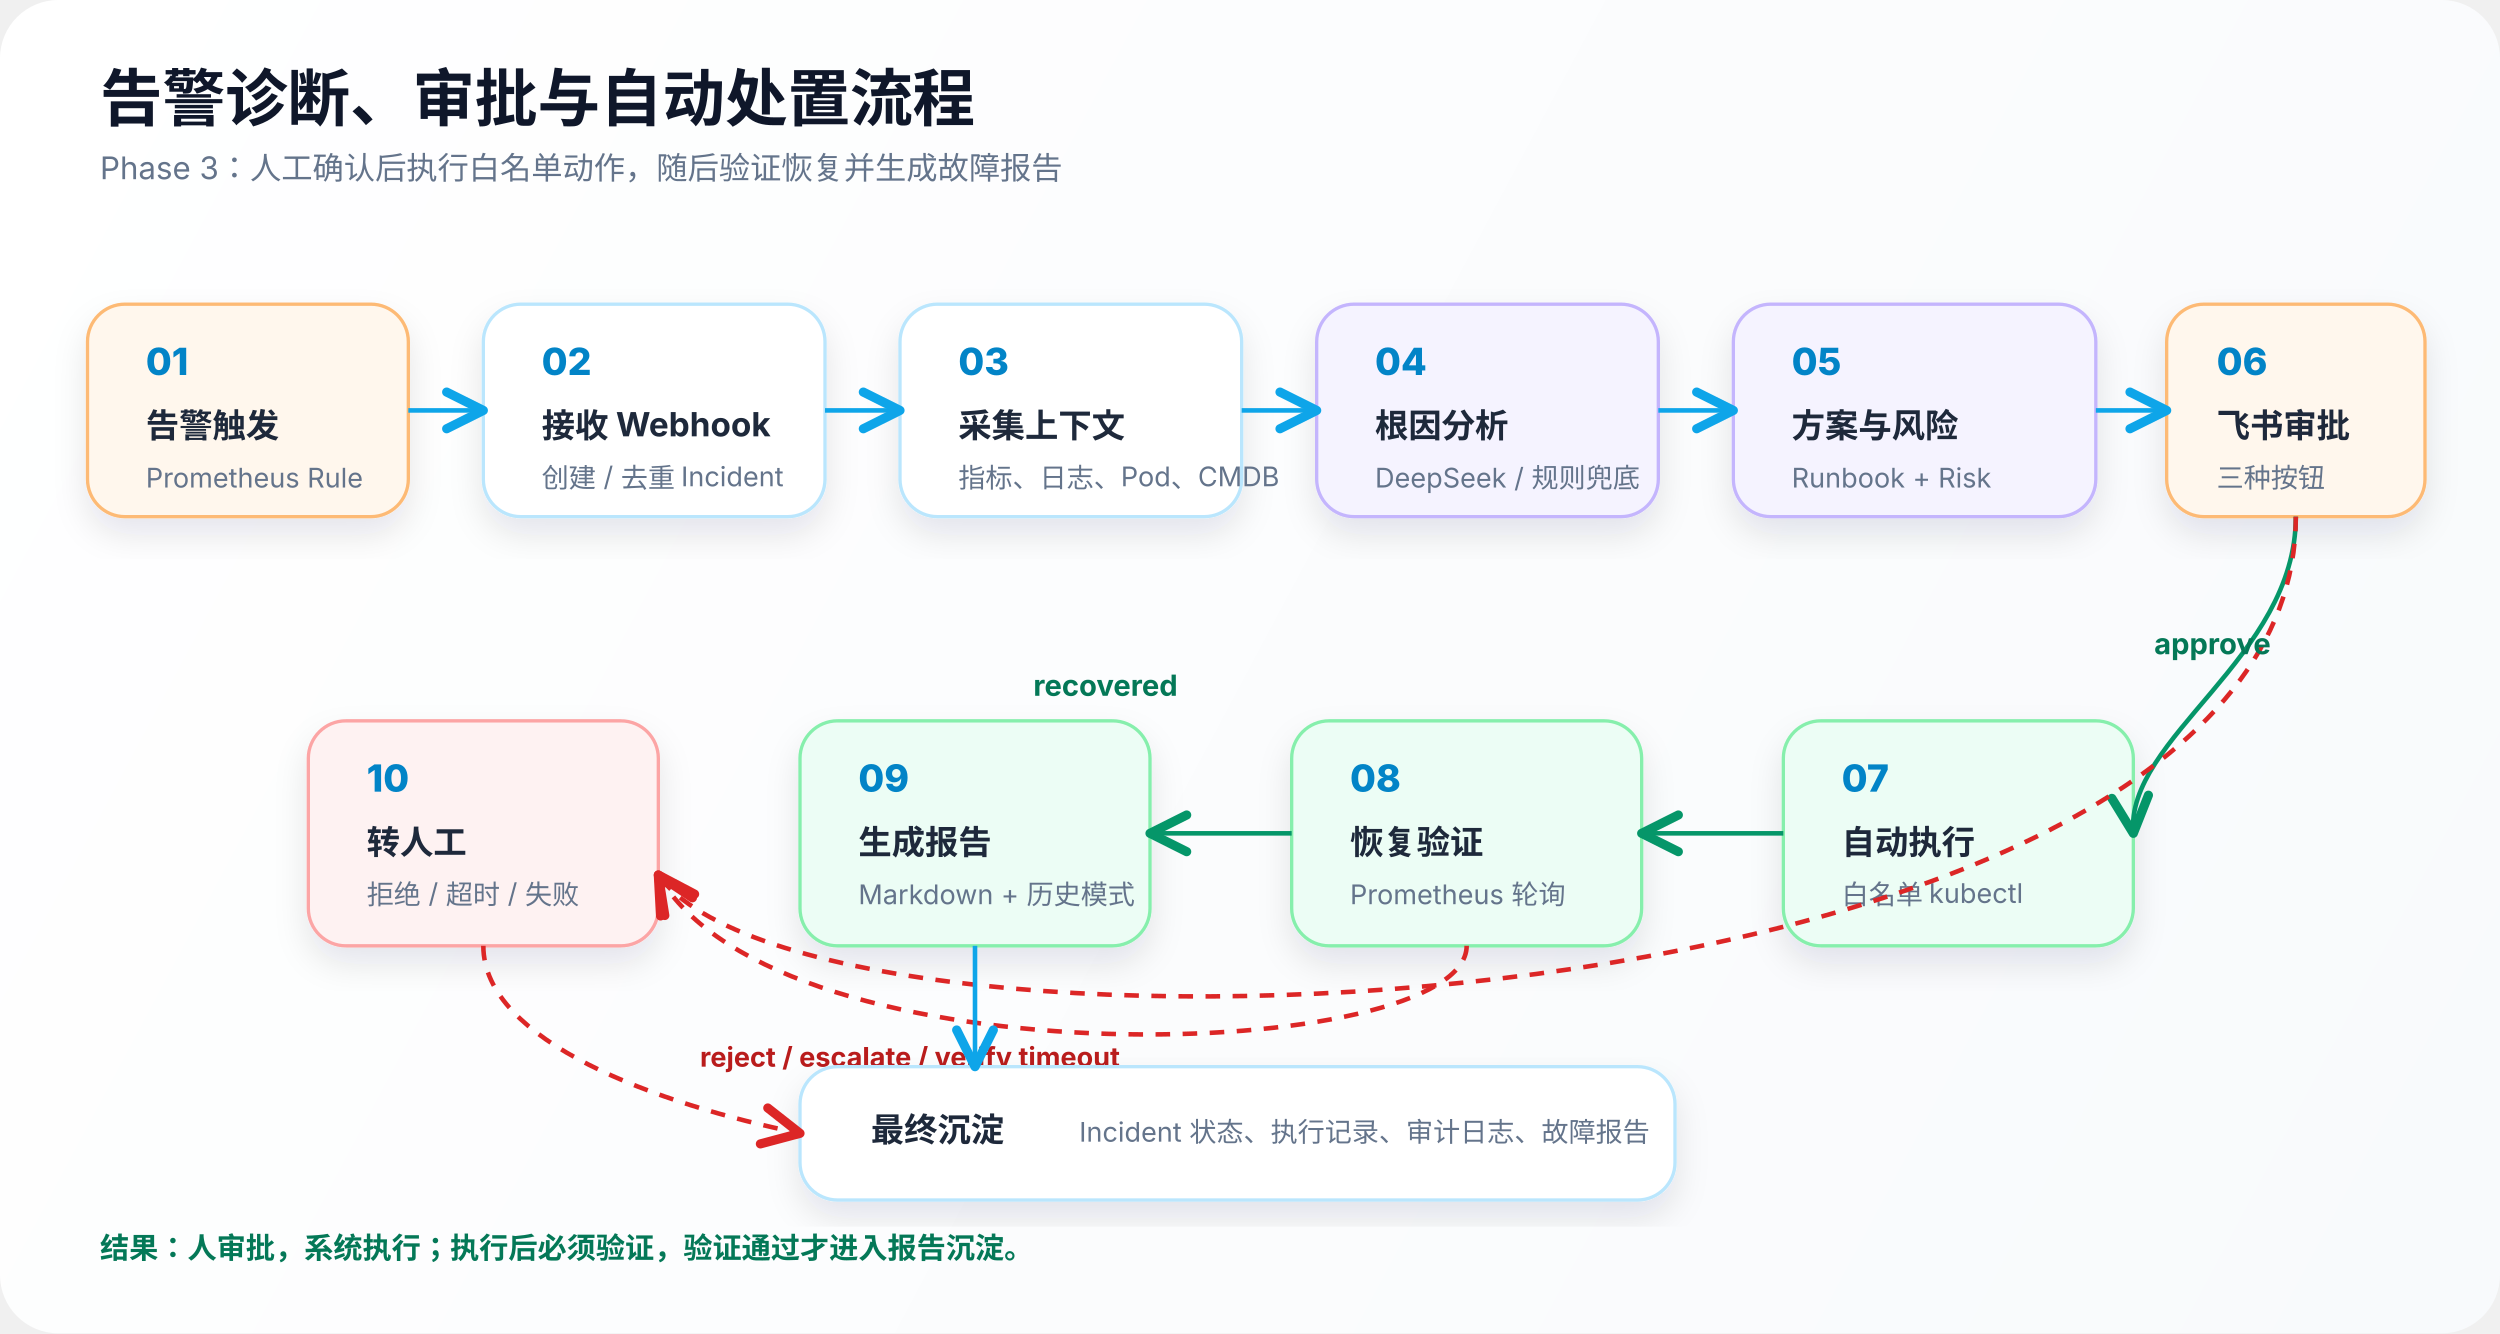
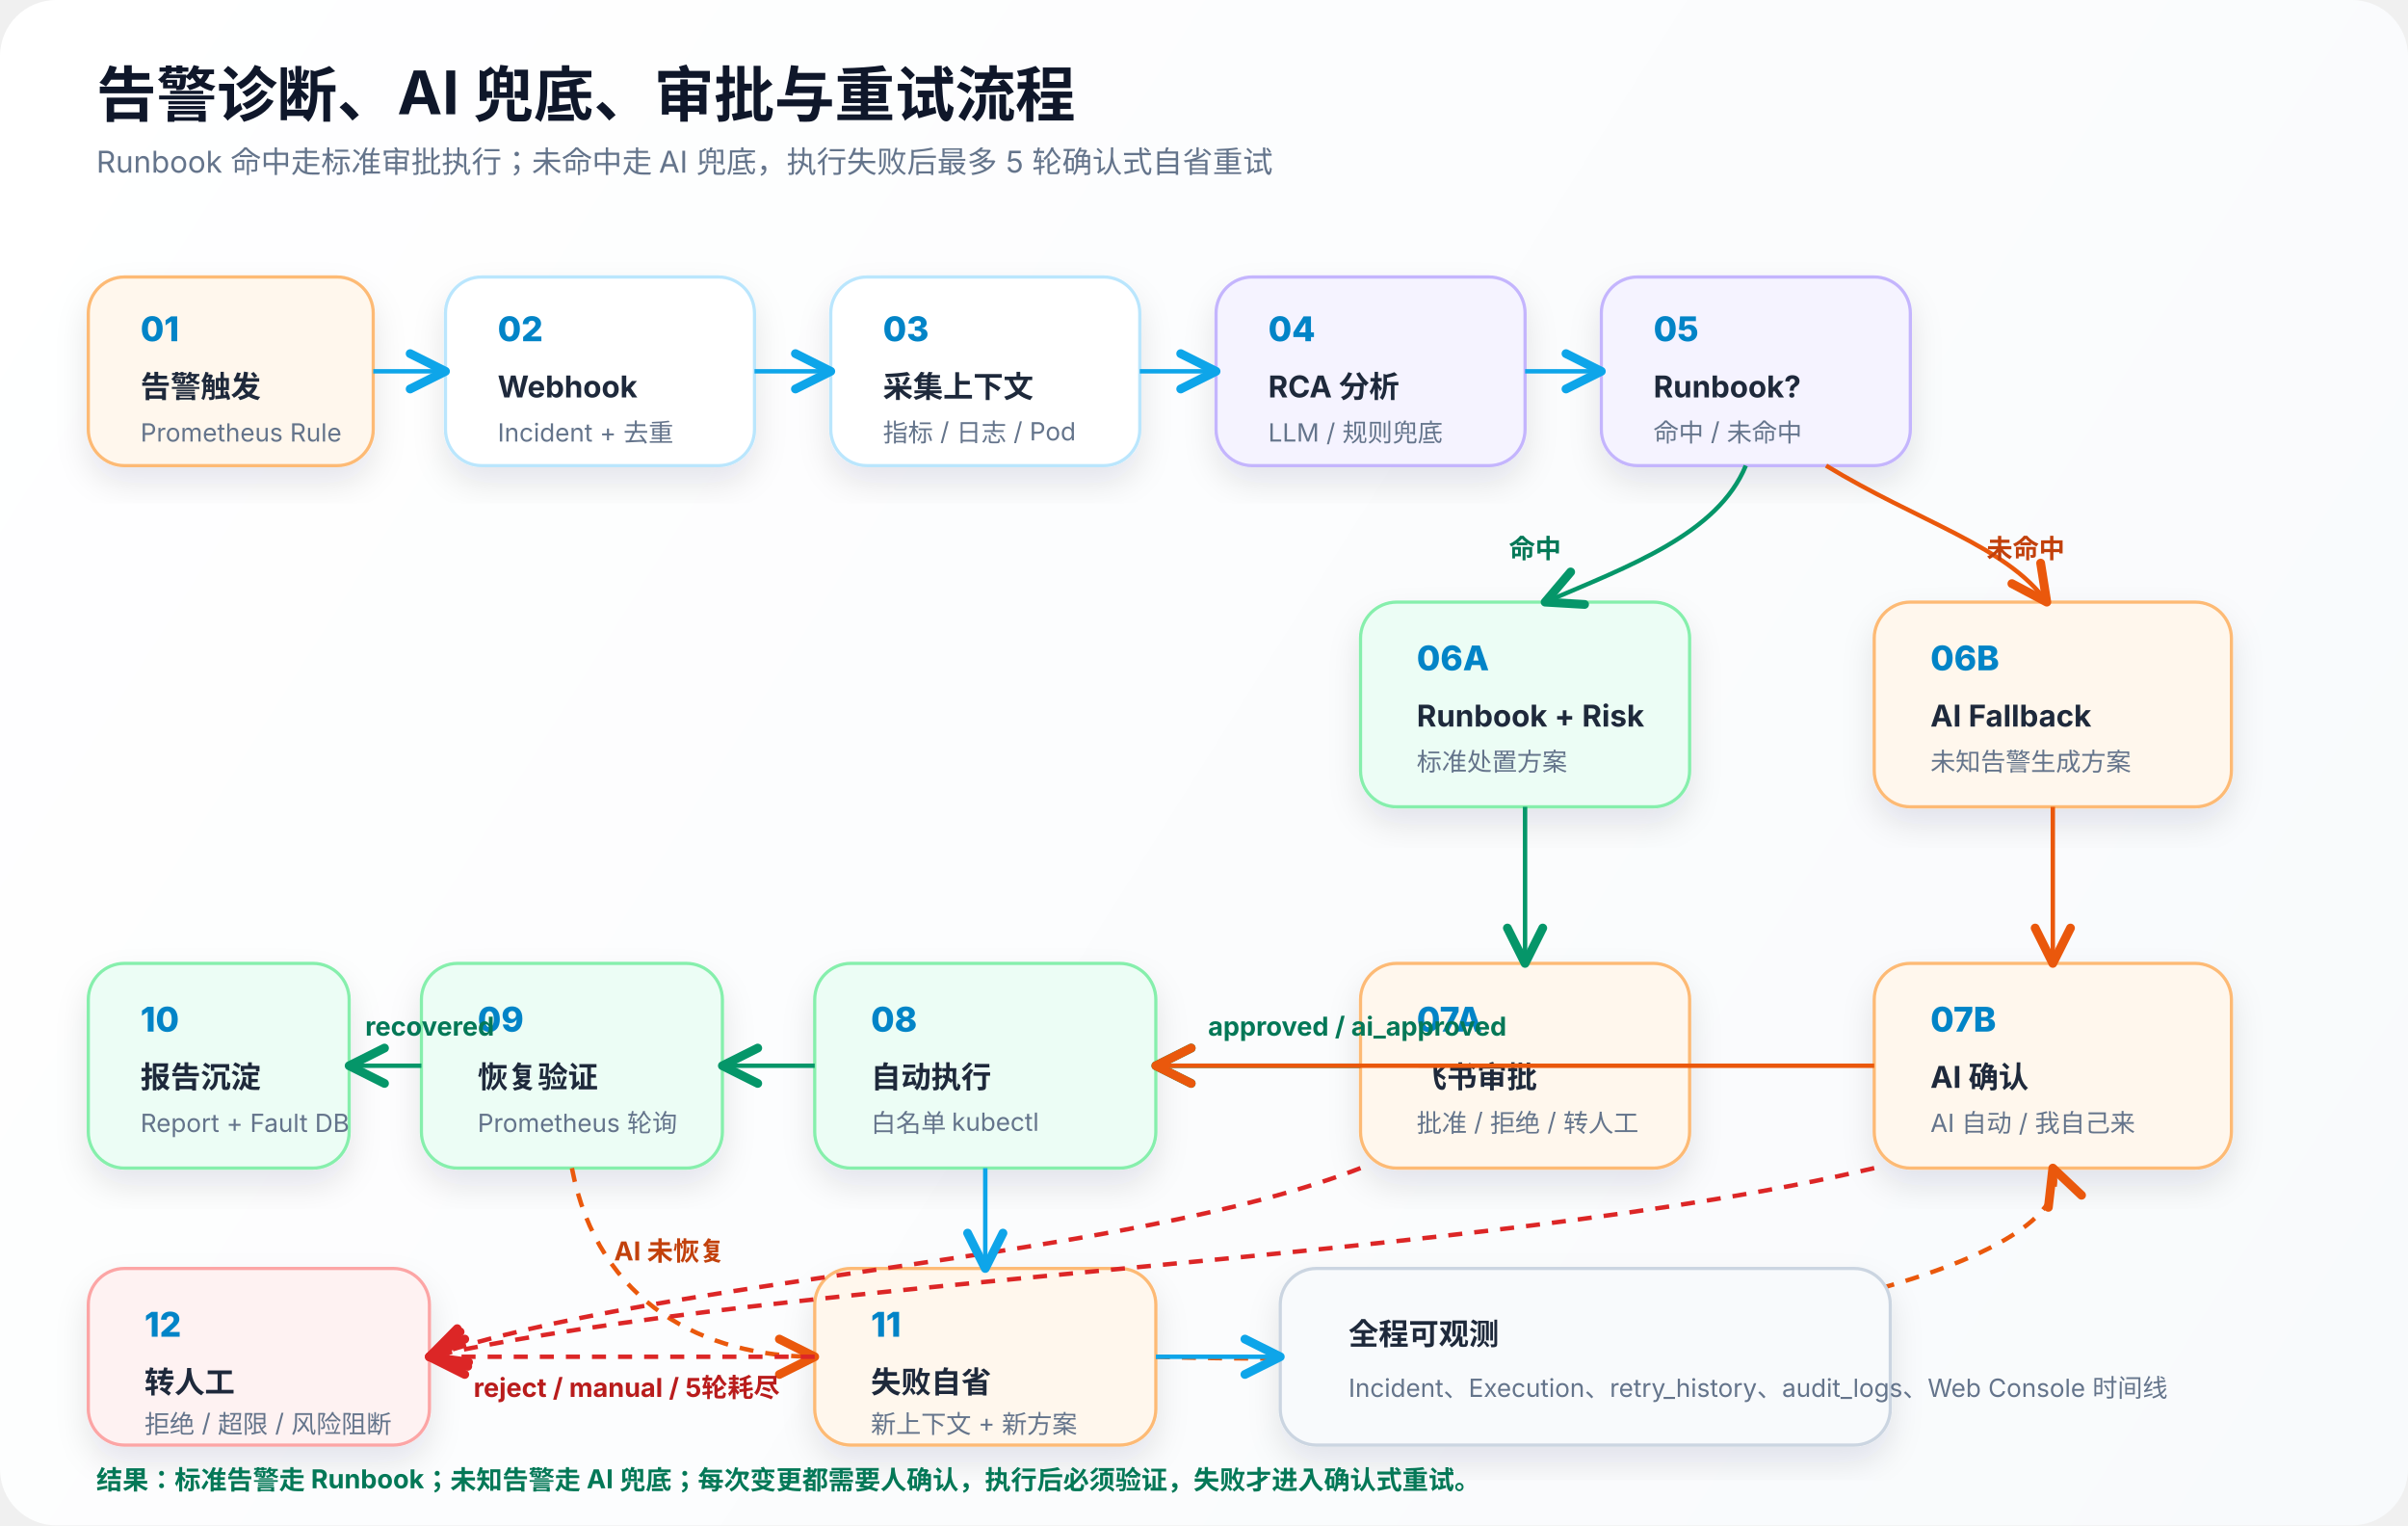
- <svg xmlns="http://www.w3.org/2000/svg" width="1200" height="640" viewBox="0 0 1200 640" fill="none" role="img" aria-labelledby="title desc">
+ <svg xmlns="http://www.w3.org/2000/svg" width="1200" height="760" viewBox="0 0 1200 760" fill="none" role="img" aria-labelledby="title desc">
  <defs>
-     <linearGradient id="bg" x1="0" y1="0" x2="1200" y2="640" gradientUnits="userSpaceOnUse">
+     <linearGradient id="bg" x1="0" y1="0" x2="1200" y2="760" gradientUnits="userSpaceOnUse">
      <stop stop-color="#FFFFFF" />
      <stop offset="1" stop-color="#F8FAFC" />
    </linearGradient>
-     <marker id="arrow" markerWidth="12" markerHeight="12" refX="10" refY="6" orient="auto">
+     <marker id="arrowBlue" markerWidth="12" markerHeight="12" refX="10" refY="6" orient="auto">
      <path d="M2 2L10 6L2 10" stroke="#0EA5E9" stroke-width="2" stroke-linecap="round" stroke-linejoin="round" />
    </marker>
    <marker id="arrowGreen" markerWidth="12" markerHeight="12" refX="10" refY="6" orient="auto">
      <path d="M2 2L10 6L2 10" stroke="#059669" stroke-width="2" stroke-linecap="round" stroke-linejoin="round" />
+     </marker>
+     <marker id="arrowOrange" markerWidth="12" markerHeight="12" refX="10" refY="6" orient="auto">
+       <path d="M2 2L10 6L2 10" stroke="#EA580C" stroke-width="2" stroke-linecap="round" stroke-linejoin="round" />
    </marker>
    <marker id="arrowRed" markerWidth="12" markerHeight="12" refX="10" refY="6" orient="auto">
      <path d="M2 2L10 6L2 10" stroke="#DC2626" stroke-width="2" stroke-linecap="round" stroke-linejoin="round" />
    </marker>
    <filter id="shadow" x="-20%" y="-20%" width="140%" height="140%">
      <feDropShadow dx="0" dy="8" stdDeviation="8" flood-color="#0F172A" flood-opacity="0.10" />
    </filter>
    <style>
      .title { font: 700 30px -apple-system, BlinkMacSystemFont, "Segoe UI", sans-serif; fill: #0F172A; }
      .subtitle { font: 400 15px -apple-system, BlinkMacSystemFont, "Segoe UI", sans-serif; fill: #64748B; }
      .step { fill: #FFFFFF; stroke: #BAE6FD; stroke-width: 1.6; filter: url(#shadow); }
-       .step-warn { fill: #FFF7ED; stroke: #FDBA74; }
-       .step-ok { fill: #ECFDF5; stroke: #86EFAC; }
-       .step-purple { fill: #F5F3FF; stroke: #C4B5FD; }
-       .step-red { fill: #FEF2F2; stroke: #FCA5A5; }
-       .label { font: 700 16px -apple-system, BlinkMacSystemFont, "Segoe UI", sans-serif; fill: #1E293B; }
-       .small { font: 400 13px -apple-system, BlinkMacSystemFont, "Segoe UI", sans-serif; fill: #64748B; }
-       .tiny { font: 400 12px -apple-system, BlinkMacSystemFont, "Segoe UI", sans-serif; fill: #64748B; }
-       .num { font: 800 18px -apple-system, BlinkMacSystemFont, "Segoe UI", sans-serif; fill: #0284C7; }
-       .arrow { stroke: #0EA5E9; stroke-width: 2.2; marker-end: url(#arrow); fill: none; }
+       .warn { fill: #FFF7ED; stroke: #FDBA74; }
+       .ok { fill: #ECFDF5; stroke: #86EFAC; }
+       .purple { fill: #F5F3FF; stroke: #C4B5FD; }
+       .red { fill: #FEF2F2; stroke: #FCA5A5; }
+       .slate { fill: #F8FAFC; stroke: #CBD5E1; }
+       .label { font: 700 15px -apple-system, BlinkMacSystemFont, "Segoe UI", sans-serif; fill: #1E293B; }
+       .small { font: 400 12.5px -apple-system, BlinkMacSystemFont, "Segoe UI", sans-serif; fill: #64748B; }
+       .tiny { font: 400 11.5px -apple-system, BlinkMacSystemFont, "Segoe UI", sans-serif; fill: #64748B; }
+       .num { font: 800 17px -apple-system, BlinkMacSystemFont, "Segoe UI", sans-serif; fill: #0284C7; }
+       .arrow-blue { stroke: #0EA5E9; stroke-width: 2.2; marker-end: url(#arrowBlue); fill: none; }
      .arrow-green { stroke: #059669; stroke-width: 2.2; marker-end: url(#arrowGreen); fill: none; }
+       .arrow-orange { stroke: #EA580C; stroke-width: 2.2; marker-end: url(#arrowOrange); fill: none; }
      .arrow-red { stroke: #DC2626; stroke-width: 2.2; marker-end: url(#arrowRed); fill: none; }
      .dash { stroke-dasharray: 7 6; }
-       .result { font: 700 14px -apple-system, BlinkMacSystemFont, "Segoe UI", sans-serif; fill: #047857; }
+       .result { font: 700 13px -apple-system, BlinkMacSystemFont, "Segoe UI", sans-serif; fill: #047857; }
      .danger { font: 700 13px -apple-system, BlinkMacSystemFont, "Segoe UI", sans-serif; fill: #B91C1C; }
+       .hint { font: 700 13px -apple-system, BlinkMacSystemFont, "Segoe UI", sans-serif; fill: #C2410C; }
    </style>
  </defs>
-   <rect width="1200" height="640" rx="28" fill="url(#bg)" />
-   <text x="48" y="58" class="title">告警诊断、审批与自动处置流程</text>
-   <text x="48" y="86" class="subtitle">Phase 3：人工确认后执行白名单动作，随后验证恢复并生成故障报告</text>
-   <rect x="42" y="146" width="154" height="102" rx="18" class="step step-warn" />
-   <text x="70" y="180" class="num">01</text>
-   <text x="70" y="210" class="label">告警触发</text>
-   <text x="70" y="234" class="small">Prometheus Rule</text>
-   <rect x="232" y="146" width="164" height="102" rx="18" class="step" />
-   <text x="260" y="180" class="num">02</text>
-   <text x="260" y="210" class="label">接收 Webhook</text>
-   <text x="260" y="234" class="small">创建 / 去重 Incident</text>
-   <rect x="432" y="146" width="164" height="102" rx="18" class="step" />
-   <text x="460" y="180" class="num">03</text>
-   <text x="460" y="210" class="label">采集上下文</text>
-   <text x="460" y="234" class="small">指标、日志、Pod、CMDB</text>
-   <rect x="632" y="146" width="164" height="102" rx="18" class="step step-purple" />
-   <text x="660" y="180" class="num">04</text>
-   <text x="660" y="210" class="label">根因分析</text>
-   <text x="660" y="234" class="small">DeepSeek / 规则兜底</text>
-   <rect x="832" y="146" width="174" height="102" rx="18" class="step step-purple" />
-   <text x="860" y="180" class="num">05</text>
-   <text x="860" y="210" class="label">方案与风险</text>
-   <text x="860" y="234" class="small">Runbook + Risk</text>
-   <rect x="1040" y="146" width="124" height="102" rx="18" class="step step-warn" />
-   <text x="1064" y="180" class="num">06</text>
-   <text x="1064" y="210" class="label">飞书审批</text>
-   <text x="1064" y="234" class="small">三种按钮</text>
-   <path d="M196 197H232" class="arrow" />
-   <path d="M396 197H432" class="arrow" />
-   <path d="M596 197H632" class="arrow" />
-   <path d="M796 197H832" class="arrow" />
-   <path d="M1006 197H1040" class="arrow" />
-   <rect x="856" y="346" width="168" height="108" rx="18" class="step step-ok" />
-   <text x="884" y="380" class="num">07</text>
-   <text x="884" y="410" class="label">自动执行</text>
-   <text x="884" y="434" class="small">白名单 kubectl</text>
-   <rect x="620" y="346" width="168" height="108" rx="18" class="step step-ok" />
-   <text x="648" y="380" class="num">08</text>
-   <text x="648" y="410" class="label">恢复验证</text>
-   <text x="648" y="434" class="small">Prometheus 轮询</text>
-   <rect x="384" y="346" width="168" height="108" rx="18" class="step step-ok" />
-   <text x="412" y="380" class="num">09</text>
-   <text x="412" y="410" class="label">生成报告</text>
-   <text x="412" y="434" class="small">Markdown + 历史模式</text>
-   <rect x="148" y="346" width="168" height="108" rx="18" class="step step-red" />
-   <text x="176" y="380" class="num">10</text>
-   <text x="176" y="410" class="label">转人工</text>
-   <text x="176" y="434" class="small">拒绝 / 超时 / 失败</text>
-   <path d="M1102 248C1102 316 1020 354 1024 400" class="arrow-green" />
-   <path d="M856 400H788" class="arrow-green" />
-   <path d="M620 400H552" class="arrow-green" />
-   <path d="M1102 248C1102 498 392 526 316 420" class="arrow-red dash" />
-   <path d="M704 454C704 510 374 522 316 420" class="arrow-red dash" />
-   <text x="1034" y="314" class="result">approve</text>
-   <text x="496" y="334" class="result">recovered</text>
-   <text x="336" y="512" class="danger">reject / escalate / verify timeout</text>
-   <rect x="384" y="512" width="420" height="64" rx="18" class="step" />
-   <text x="418" y="548" class="label">最终沉淀</text>
-   <text x="518" y="548" class="small">Incident 状态、执行记录、审计日志、故障报告</text>
-   <path d="M468 454V512" class="arrow" />
-   <path d="M232 454C232 500 316 530 384 544" class="arrow-red dash" />
-   <text x="48" y="604" class="result">结果：人审批，系统执行；执行后必须验证，验证通过才进入报告沉淀。</text>
+   <rect width="1200" height="760" rx="28" fill="url(#bg)" />
+   <text x="48" y="58" class="title">告警诊断、AI 兜底、审批与重试流程</text>
+   <text x="48" y="86" class="subtitle">Runbook 命中走标准审批执行；未命中走 AI 兜底，执行失败后最多 5 轮确认式自省重试</text>
+   <rect x="44" y="138" width="142" height="94" rx="18" class="step warn" />
+   <text x="70" y="170" class="num">01</text>
+   <text x="70" y="198" class="label">告警触发</text>
+   <text x="70" y="220" class="small">Prometheus Rule</text>
+   <rect x="222" y="138" width="154" height="94" rx="18" class="step" />
+   <text x="248" y="170" class="num">02</text>
+   <text x="248" y="198" class="label">Webhook</text>
+   <text x="248" y="220" class="small">Incident + 去重</text>
+   <rect x="414" y="138" width="154" height="94" rx="18" class="step" />
+   <text x="440" y="170" class="num">03</text>
+   <text x="440" y="198" class="label">采集上下文</text>
+   <text x="440" y="220" class="small">指标 / 日志 / Pod</text>
+   <rect x="606" y="138" width="154" height="94" rx="18" class="step purple" />
+   <text x="632" y="170" class="num">04</text>
+   <text x="632" y="198" class="label">RCA 分析</text>
+   <text x="632" y="220" class="small">LLM / 规则兜底</text>
+   <rect x="798" y="138" width="154" height="94" rx="18" class="step purple" />
+   <text x="824" y="170" class="num">05</text>
+   <text x="824" y="198" class="label">Runbook?</text>
+   <text x="824" y="220" class="small">命中 / 未命中</text>
+   <path d="M186 185H222" class="arrow-blue" />
+   <path d="M376 185H414" class="arrow-blue" />
+   <path d="M568 185H606" class="arrow-blue" />
+   <path d="M760 185H798" class="arrow-blue" />
+   <rect x="678" y="300" width="164" height="102" rx="18" class="step ok" />
+   <text x="706" y="334" class="num">06A</text>
+   <text x="706" y="362" class="label">Runbook + Risk</text>
+   <text x="706" y="384" class="small">标准处置方案</text>
+   <rect x="934" y="300" width="178" height="102" rx="18" class="step warn" />
+   <text x="962" y="334" class="num">06B</text>
+   <text x="962" y="362" class="label">AI Fallback</text>
+   <text x="962" y="384" class="small">未知告警生成方案</text>
+   <path d="M870 232C856 266 812 282 770 300" class="arrow-green" />
+   <path d="M910 232C956 260 1000 272 1020 300" class="arrow-orange" />
+   <text x="752" y="278" class="result">命中</text>
+   <text x="990" y="278" class="hint">未命中</text>
+   <rect x="678" y="480" width="164" height="102" rx="18" class="step warn" />
+   <text x="706" y="514" class="num">07A</text>
+   <text x="706" y="542" class="label">飞书审批</text>
+   <text x="706" y="564" class="small">批准 / 拒绝 / 转人工</text>
+   <rect x="934" y="480" width="178" height="102" rx="18" class="step warn" />
+   <text x="962" y="514" class="num">07B</text>
+   <text x="962" y="542" class="label">AI 确认</text>
+   <text x="962" y="564" class="small">AI 自动 / 我自己来</text>
+   <path d="M760 402V480" class="arrow-green" />
+   <path d="M1023 402V480" class="arrow-orange" />
+   <rect x="406" y="480" width="170" height="102" rx="18" class="step ok" />
+   <text x="434" y="514" class="num">08</text>
+   <text x="434" y="542" class="label">自动执行</text>
+   <text x="434" y="564" class="small">白名单 kubectl</text>
+   <path d="M678 531H576" class="arrow-green" />
+   <path d="M934 531H576" class="arrow-orange" />
+   <text x="602" y="516" class="result">approved / ai_approved</text>
+   <rect x="210" y="480" width="150" height="102" rx="18" class="step ok" />
+   <text x="238" y="514" class="num">09</text>
+   <text x="238" y="542" class="label">恢复验证</text>
+   <text x="238" y="564" class="small">Prometheus 轮询</text>
+   <path d="M406 531H360" class="arrow-green" />
+   <rect x="44" y="480" width="130" height="102" rx="18" class="step ok" />
+   <text x="70" y="514" class="num">10</text>
+   <text x="70" y="542" class="label">报告沉淀</text>
+   <text x="70" y="564" class="small">Report + Fault DB</text>
+   <path d="M210 531H174" class="arrow-green" />
+   <text x="182" y="516" class="result">recovered</text>
+   <rect x="406" y="632" width="170" height="88" rx="18" class="step warn" />
+   <text x="434" y="666" class="num">11</text>
+   <text x="434" y="694" class="label">失败自省</text>
+   <text x="434" y="714" class="small">新上下文 + 新方案</text>
+   <path d="M285 582C298 650 352 676 406 676" class="arrow-orange dash" />
+   <path d="M576 676C820 684 1042 634 1023 582" class="arrow-orange dash" />
+   <text x="306" y="628" class="hint">AI 未恢复</text>
+   <text x="740" y="670" class="hint">第 N/5 轮重试卡片</text>
+   <rect x="44" y="632" width="170" height="88" rx="18" class="step red" />
+   <text x="72" y="666" class="num">12</text>
+   <text x="72" y="694" class="label">转人工</text>
+   <text x="72" y="714" class="small">拒绝 / 超限 / 风险阻断</text>
+   <path d="M678 582C560 628 332 636 214 676" class="arrow-red dash" />
+   <path d="M934 582C738 628 394 636 214 676" class="arrow-red dash" />
+   <path d="M406 676H214" class="arrow-red dash" />
+   <text x="236" y="696" class="danger">reject / manual / 5轮耗尽</text>
+   <rect x="638" y="632" width="304" height="88" rx="18" class="step slate" />
+   <text x="672" y="670" class="label">全程可观测</text>
+   <text x="672" y="696" class="small">Incident、Execution、retry_history、audit_logs、Web Console 时间线</text>
+   <path d="M491 582V632" class="arrow-blue" />
+   <path d="M576 676H638" class="arrow-blue" />
+   <text x="48" y="742" class="result">结果：标准告警走 Runbook；未知告警走 AI 兜底；每次变更都需要人确认，执行后必须验证，失败才进入确认式重试。</text>
</svg>
